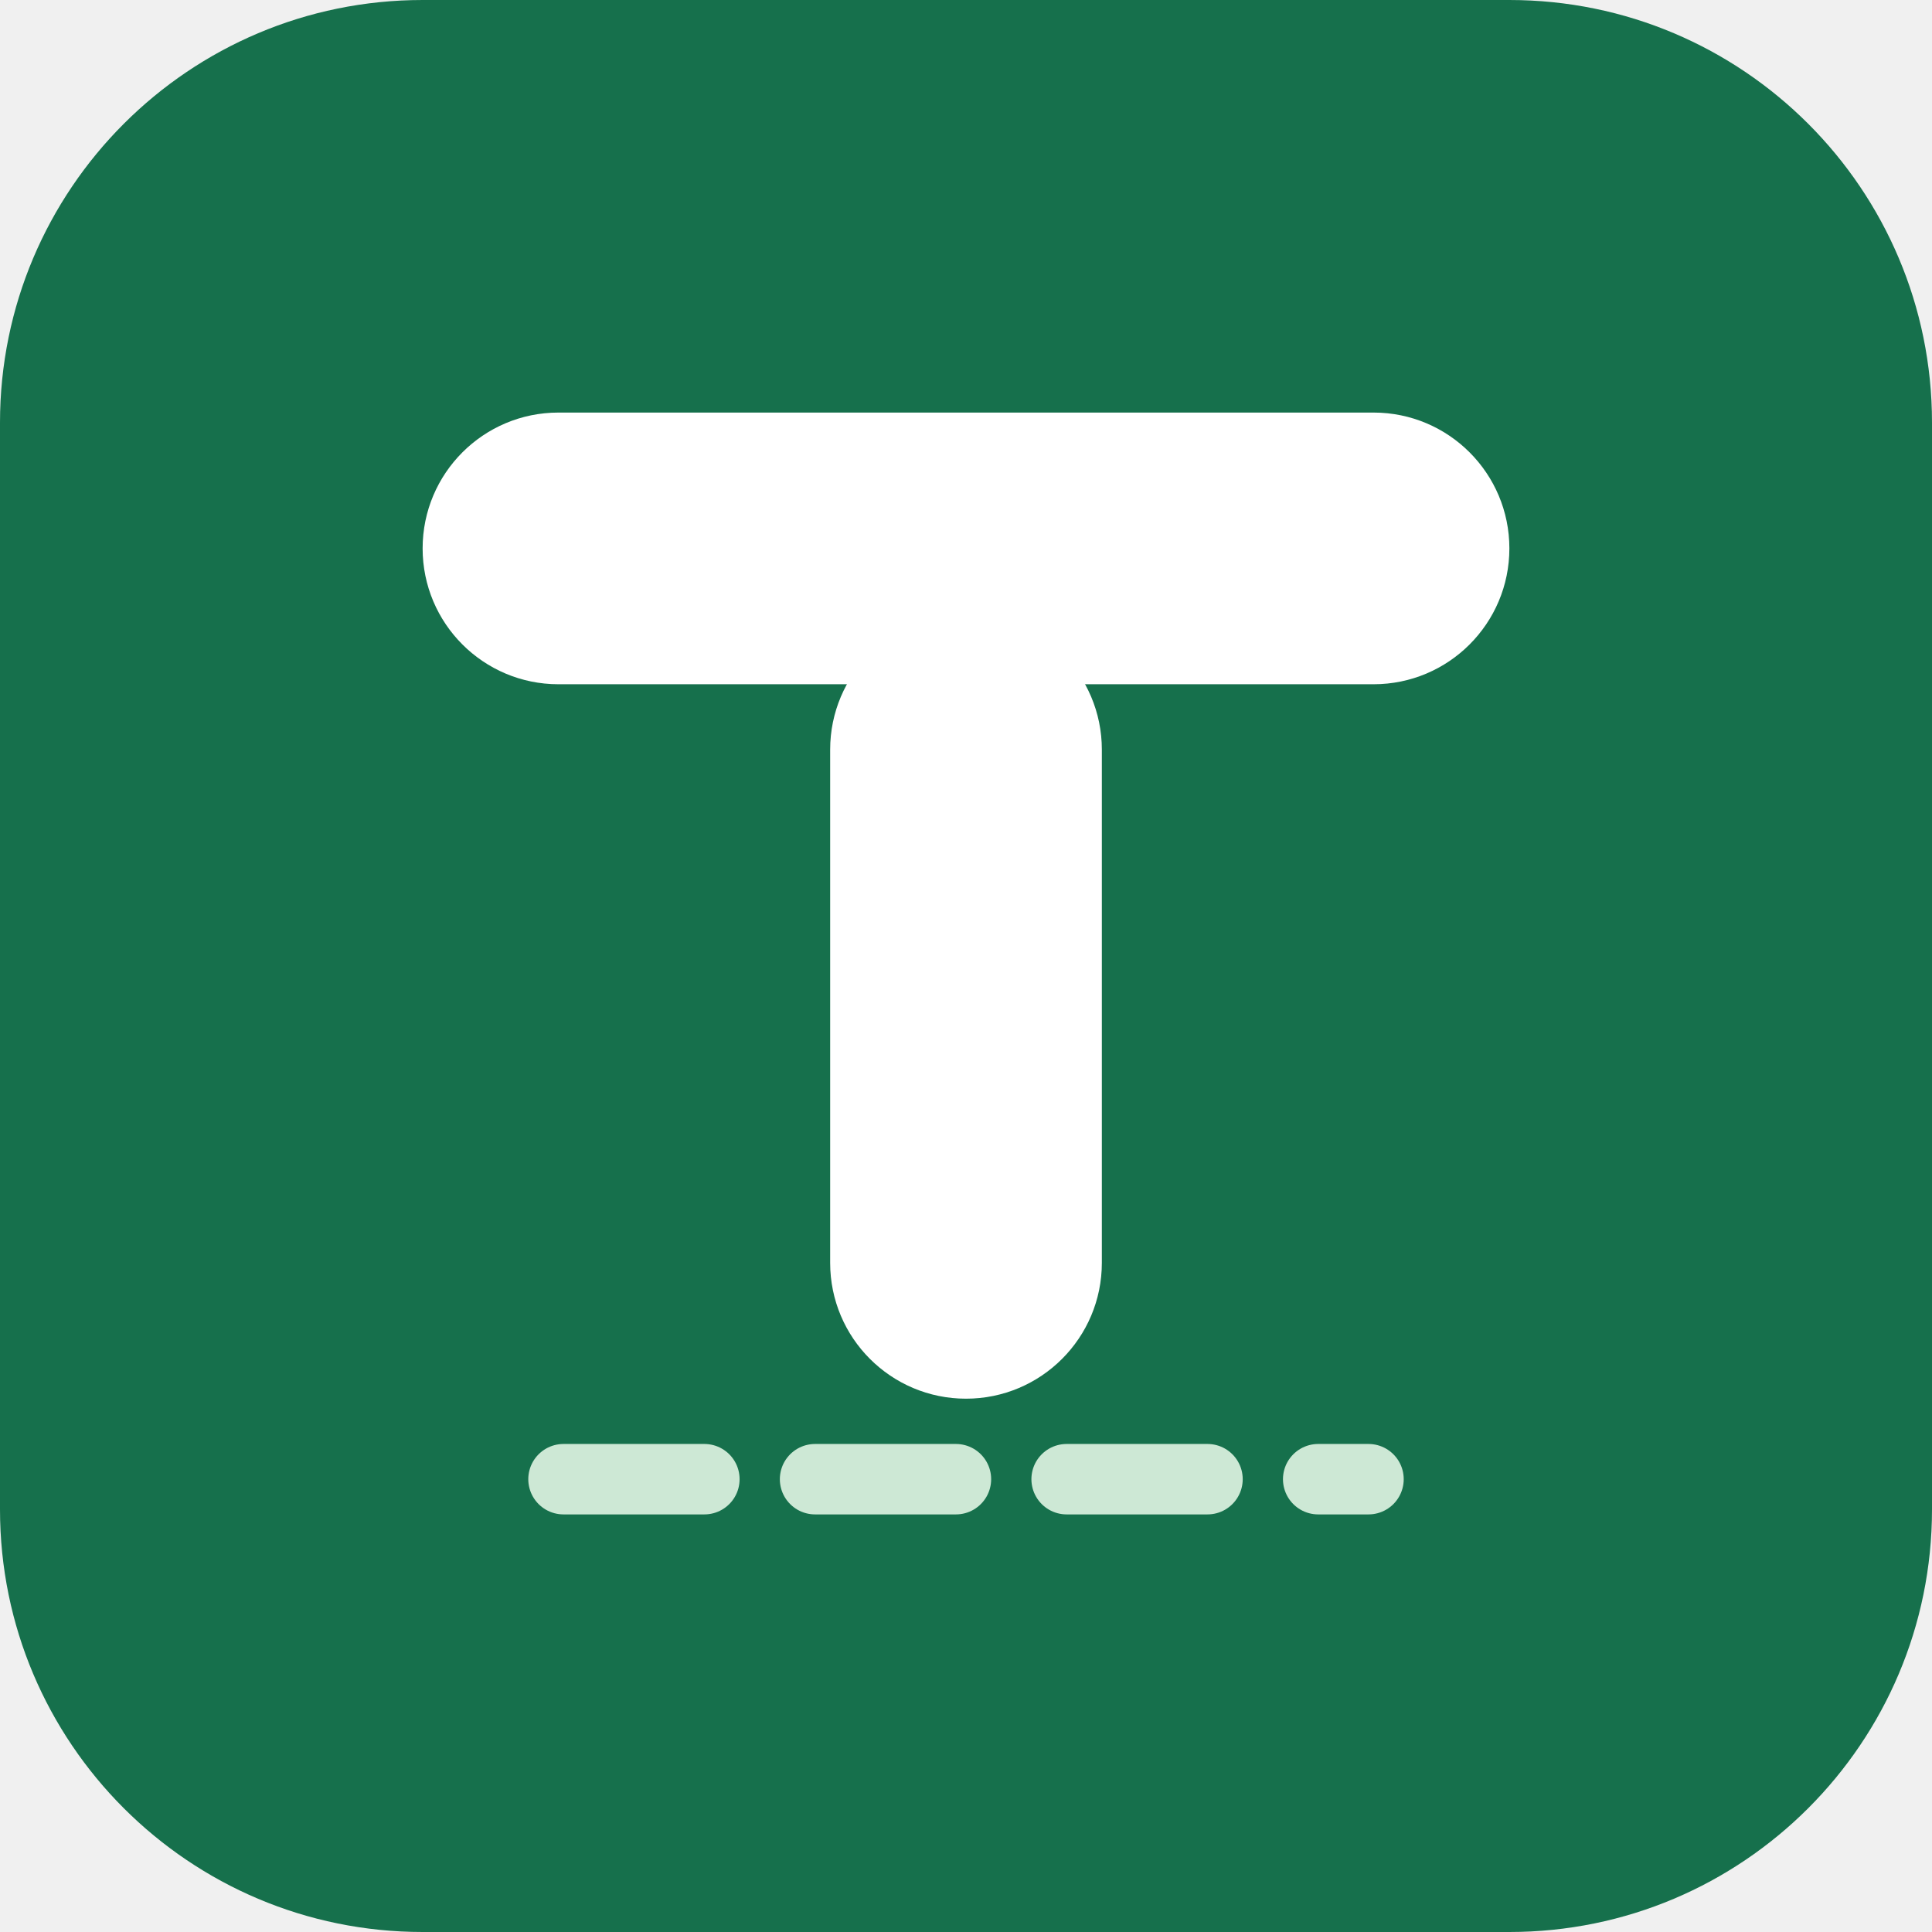
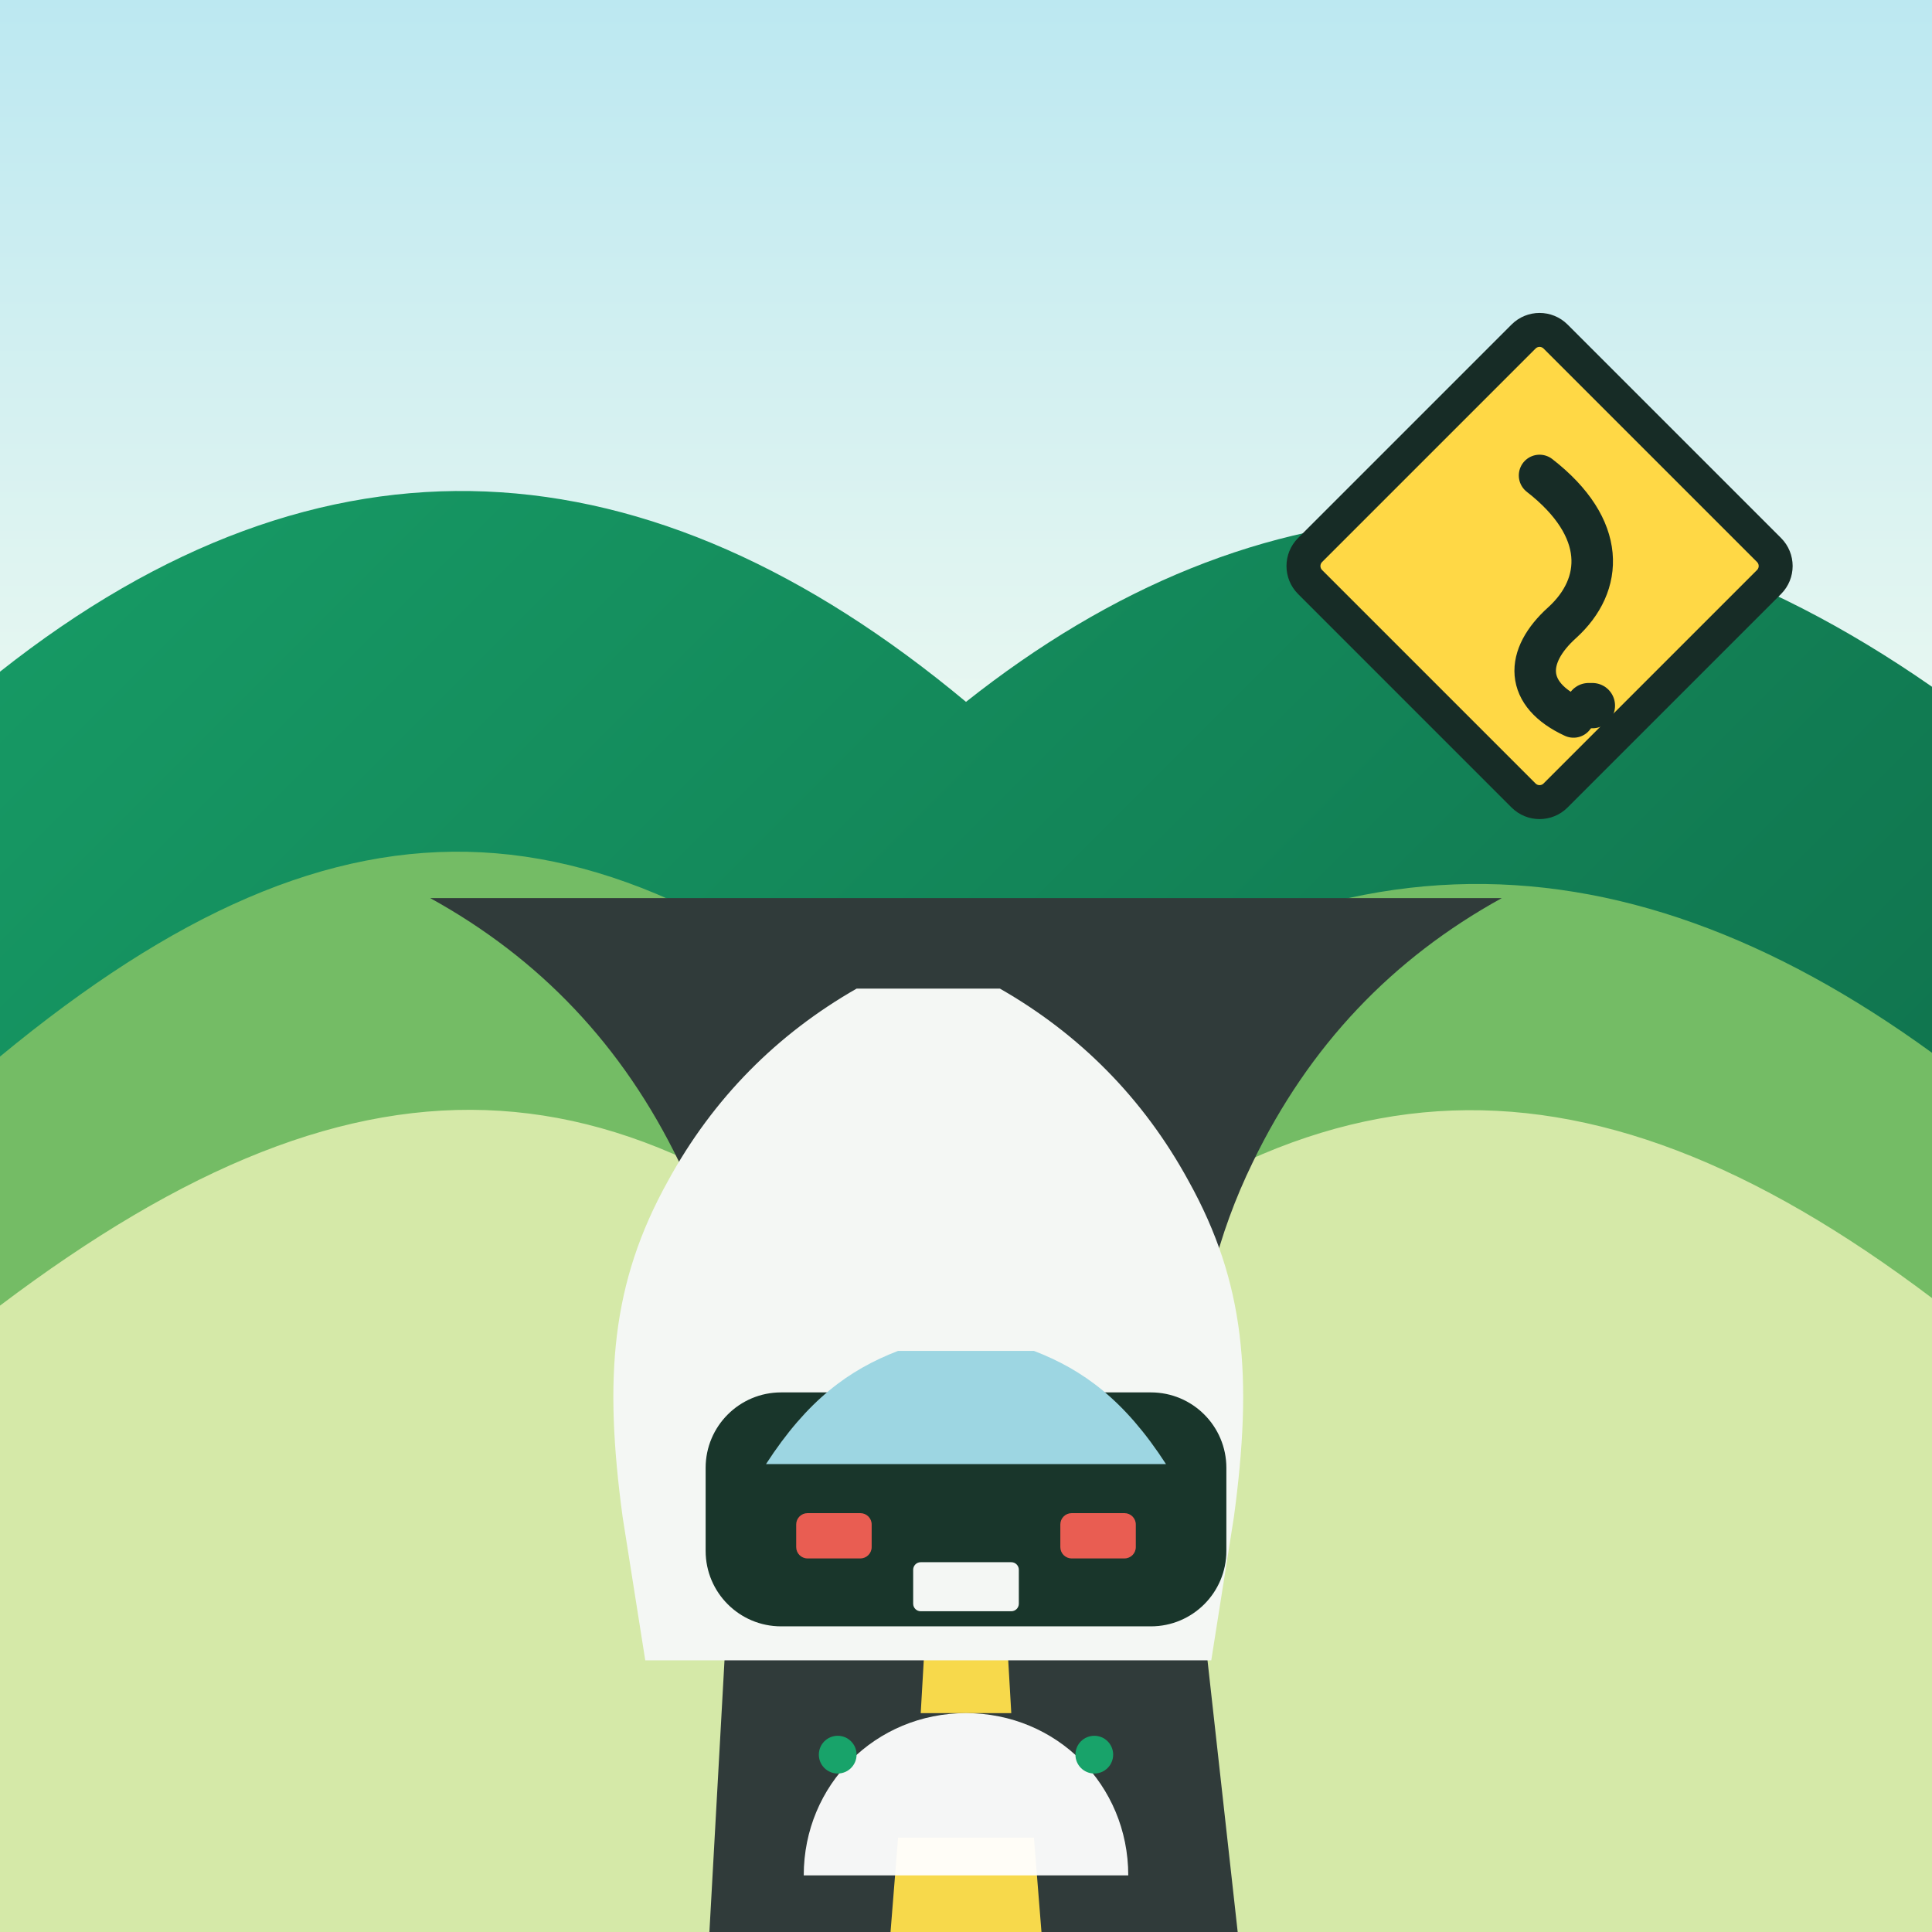
- <svg xmlns="http://www.w3.org/2000/svg" width="192" height="192" viewBox="0 0 192 192">
-   <rect width="192" height="192" rx="42" fill="#16704c" />
-   <rect x="42" y="41" width="108" height="27" rx="13.5" fill="#ffffff" />
-   <rect x="82.5" y="61" width="27" height="78" rx="13.5" fill="#ffffff" />
-   <path d="M56 147h80" stroke="#cde8d5" stroke-width="7" stroke-linecap="round" stroke-dasharray="14 11" />
+ <svg xmlns="http://www.w3.org/2000/svg" viewBox="0 0 512 512">
+   <defs>
+     <linearGradient id="bg" x1="0" y1="0" x2="1" y2="1">
+       <stop offset="0" stop-color="#18a36a" />
+       <stop offset="1" stop-color="#0e6847" />
+     </linearGradient>
+     <linearGradient id="sky" x1="0" y1="0" x2="0" y2="1">
+       <stop offset="0" stop-color="#bce8f1" />
+       <stop offset="1" stop-color="#e7f7f1" />
+     </linearGradient>
+   </defs>
+   <rect width="512" height="512" rx="112" fill="url(#bg)" />
+   <path d="M0 178c86-68 172-62 256 8 77-61 164-68 256-4v-182H0z" fill="url(#sky)" />
+   <path d="M0 280c92-76 163-73 256 14 88-78 172-76 256-15v233H0z" fill="#74bc65" />
+   <path d="M0 346c98-74 170-69 256 16 86-85 162-89 256-18v168H0z" fill="#d5e9a8" />
+   <path d="M188 512h140l-8-72c-6-55-7-93 12-132 15-31 37-54 66-70H114c29 16 51 39 66 70 19 39 18 77 12 132z" fill="#303b3a" />
+   <path d="M255 332h7l5 41h-17zM247 402h18l3 52h-24zM238 487h36l2 25h-40z" fill="#f7d94b" />
+   <path d="M165 402c-5-37-3-62 12-89 12-22 29-39 50-51h38c21 12 38 29 50 51 15 27 17 52 12 89l-6 38H171z" fill="#f4f7f4" />
+   <rect x="187" y="369" width="138" height="62" rx="20" fill="#19362b" />
+   <path d="M203 388c11-17 22-25 35-30h36c13 5 24 13 35 30z" fill="#9dd6e2" />
+   <rect x="211" y="401" width="20" height="12" rx="3" fill="#e95d52" />
+   <rect x="281" y="401" width="20" height="12" rx="3" fill="#e95d52" />
+   <rect x="242" y="414" width="28" height="13" rx="2" fill="#f4f7f4" />
+   <g transform="translate(362 104)">
+     <rect x="0" y="0" width="92" height="92" rx="6" transform="rotate(45 46 46)" fill="#ffd845" stroke="#172c26" stroke-width="9" />
+     <path d="M46 22c18 14 17 29 6 39-10 9-10 19 3 25" fill="none" stroke="#172c26" stroke-width="11" stroke-linecap="round" />
+     <path d="M59 83h1" stroke="#172c26" stroke-width="12" stroke-linecap="round" />
+   </g>
+   <path d="M256 454c-24 0-43 19-43 43h86c0-24-19-43-43-43z" fill="#fff" opacity=".95" />
+   <circle cx="222" cy="465" r="5" fill="#18a36a" />
+   <circle cx="290" cy="465" r="5" fill="#18a36a" />
</svg>
